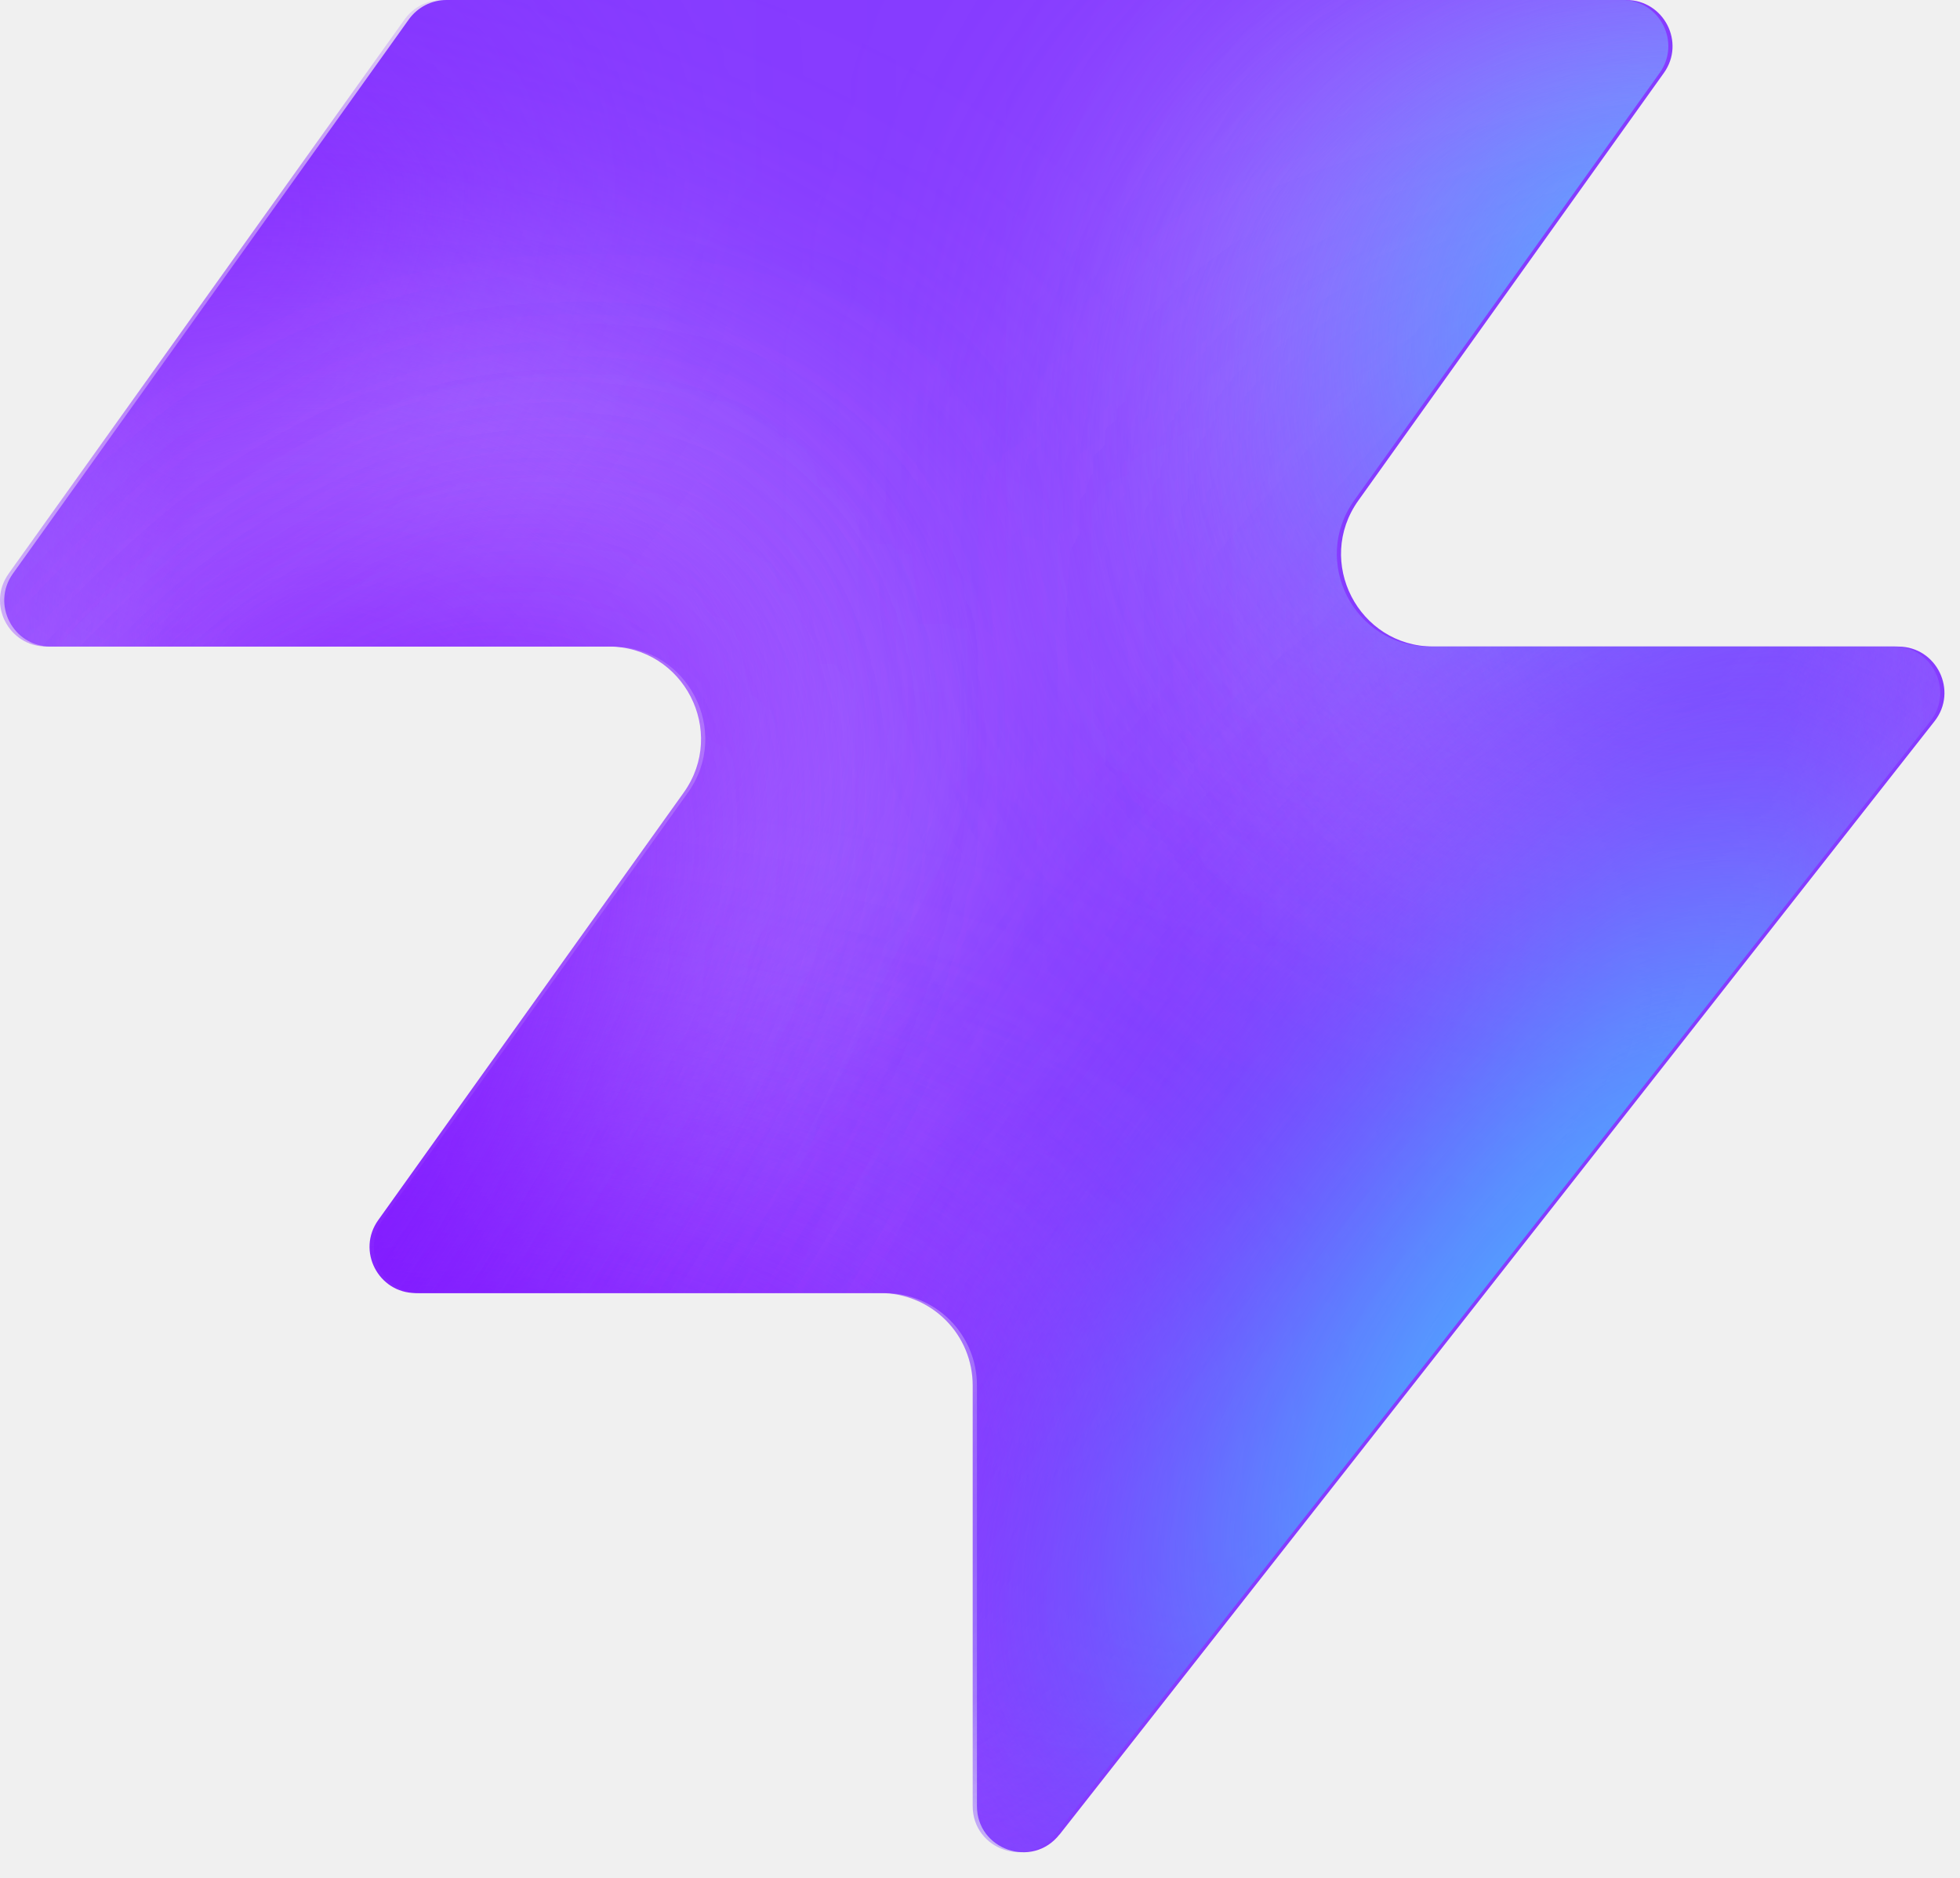
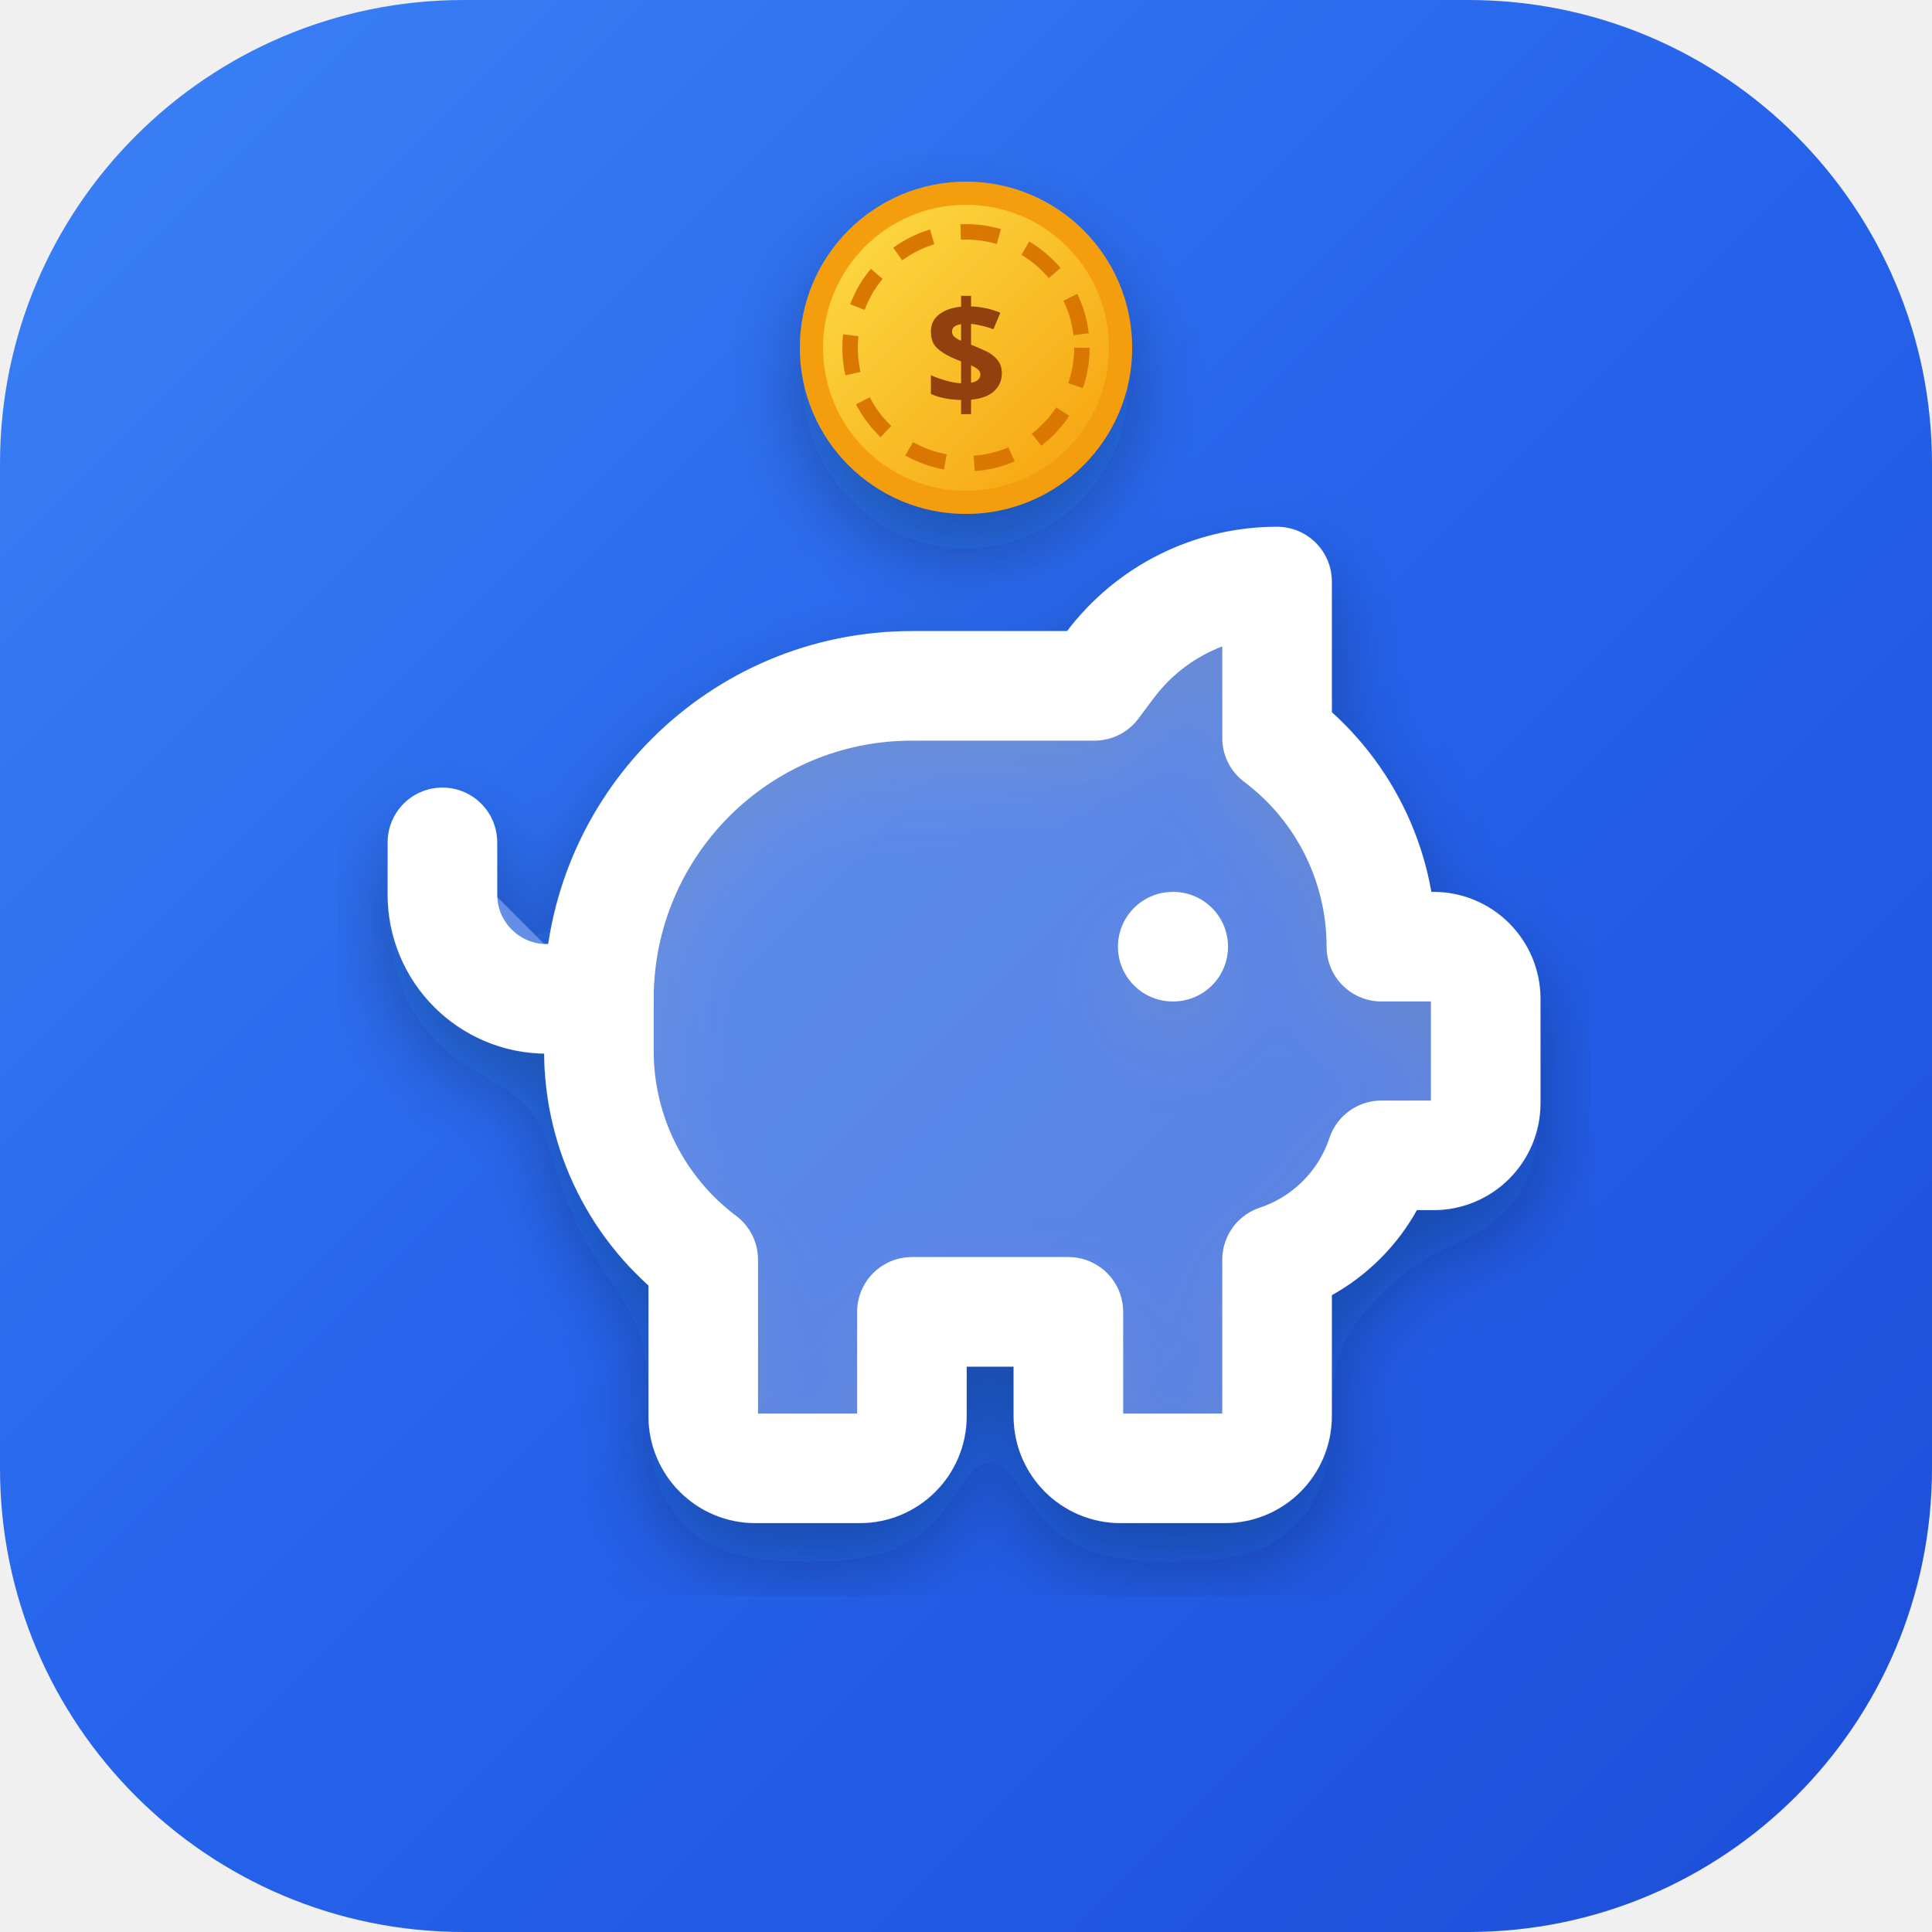
- <svg xmlns="http://www.w3.org/2000/svg" width="48" height="46" fill="none" viewBox="0 0 48 46">
-   <path fill="#863bff" d="M25.946 44.938c-.664.845-2.021.375-2.021-.698V33.937a2.26 2.26 0 0 0-2.262-2.262H10.287c-.92 0-1.456-1.04-.92-1.788l7.48-10.471c1.07-1.497 0-3.578-1.842-3.578H1.237c-.92 0-1.456-1.04-.92-1.788L10.013.474c.214-.297.556-.474.92-.474h28.894c.92 0 1.456 1.04.92 1.788l-7.48 10.471c-1.07 1.498 0 3.579 1.842 3.579h11.377c.943 0 1.473 1.088.89 1.83L25.947 44.94z" style="fill:#863bff;fill:color(display-p3 .525 .23 1);fill-opacity:1" />
-   <mask id="a" width="48" height="46" x="0" y="0" maskUnits="userSpaceOnUse" style="mask-type:alpha">
-     <path fill="#000" d="M25.842 44.938c-.664.844-2.021.375-2.021-.698V33.937a2.26 2.26 0 0 0-2.262-2.262H10.183c-.92 0-1.456-1.04-.92-1.788l7.48-10.471c1.07-1.498 0-3.579-1.842-3.579H1.133c-.92 0-1.456-1.04-.92-1.787L9.91.473c.214-.297.556-.474.92-.474h28.894c.92 0 1.456 1.04.92 1.788l-7.48 10.471c-1.07 1.498 0 3.578 1.842 3.578h11.377c.943 0 1.473 1.088.89 1.832L25.843 44.94z" style="fill:#000;fill-opacity:1" />
-   </mask>
-   <g mask="url(#a)">
-     <g filter="url(#b)">
-       <ellipse cx="5.508" cy="14.704" fill="#ede6ff" rx="5.508" ry="14.704" style="fill:#ede6ff;fill:color(display-p3 .927 .903 1);fill-opacity:1" transform="matrix(.00324 1 1 -.00324 -4.47 31.516)" />
-     </g>
-     <g filter="url(#c)">
-       <ellipse cx="10.399" cy="29.851" fill="#ede6ff" rx="10.399" ry="29.851" style="fill:#ede6ff;fill:color(display-p3 .927 .903 1);fill-opacity:1" transform="matrix(.00324 1 1 -.00324 -39.328 7.883)" />
-     </g>
-     <g filter="url(#d)">
-       <ellipse cx="5.508" cy="30.487" fill="#7e14ff" rx="5.508" ry="30.487" style="fill:#7e14ff;fill:color(display-p3 .492 .077 1);fill-opacity:1" transform="rotate(89.814 -25.913 -14.639)scale(1 -1)" />
-     </g>
-     <g filter="url(#e)">
-       <ellipse cx="5.508" cy="30.599" fill="#7e14ff" rx="5.508" ry="30.599" style="fill:#7e14ff;fill:color(display-p3 .492 .077 1);fill-opacity:1" transform="rotate(89.814 -32.644 -3.334)scale(1 -1)" />
-     </g>
-     <g filter="url(#f)">
-       <ellipse cx="5.508" cy="30.599" fill="#7e14ff" rx="5.508" ry="30.599" style="fill:#7e14ff;fill:color(display-p3 .492 .077 1);fill-opacity:1" transform="matrix(.00324 1 1 -.00324 -34.34 30.47)" />
-     </g>
-     <g filter="url(#g)">
-       <ellipse cx="14.072" cy="22.078" fill="#ede6ff" rx="14.072" ry="22.078" style="fill:#ede6ff;fill:color(display-p3 .927 .903 1);fill-opacity:1" transform="rotate(93.35 24.506 48.493)scale(-1 1)" />
-     </g>
-     <g filter="url(#h)">
-       <ellipse cx="3.47" cy="21.501" fill="#7e14ff" rx="3.47" ry="21.501" style="fill:#7e14ff;fill:color(display-p3 .492 .077 1);fill-opacity:1" transform="rotate(89.009 28.708 47.59)scale(-1 1)" />
-     </g>
-     <g filter="url(#i)">
-       <ellipse cx="3.47" cy="21.501" fill="#7e14ff" rx="3.47" ry="21.501" style="fill:#7e14ff;fill:color(display-p3 .492 .077 1);fill-opacity:1" transform="rotate(89.009 28.708 47.59)scale(-1 1)" />
-     </g>
-     <g filter="url(#j)">
-       <ellipse cx=".387" cy="8.972" fill="#7e14ff" rx="4.407" ry="29.108" style="fill:#7e14ff;fill:color(display-p3 .492 .077 1);fill-opacity:1" transform="rotate(39.51 .387 8.972)" />
-     </g>
-     <g filter="url(#k)">
-       <ellipse cx="47.523" cy="-6.092" fill="#7e14ff" rx="4.407" ry="29.108" style="fill:#7e14ff;fill:color(display-p3 .492 .077 1);fill-opacity:1" transform="rotate(37.892 47.523 -6.092)" />
-     </g>
-     <g filter="url(#l)">
-       <ellipse cx="41.412" cy="6.333" fill="#47bfff" rx="5.971" ry="9.665" style="fill:#47bfff;fill:color(display-p3 .28 .748 1);fill-opacity:1" transform="rotate(37.892 41.412 6.333)" />
-     </g>
-     <g filter="url(#m)">
-       <ellipse cx="-1.879" cy="38.332" fill="#7e14ff" rx="4.407" ry="29.108" style="fill:#7e14ff;fill:color(display-p3 .492 .077 1);fill-opacity:1" transform="rotate(37.892 -1.88 38.332)" />
-     </g>
-     <g filter="url(#n)">
-       <ellipse cx="-1.879" cy="38.332" fill="#7e14ff" rx="4.407" ry="29.108" style="fill:#7e14ff;fill:color(display-p3 .492 .077 1);fill-opacity:1" transform="rotate(37.892 -1.88 38.332)" />
-     </g>
-     <g filter="url(#o)">
-       <ellipse cx="35.651" cy="29.907" fill="#7e14ff" rx="4.407" ry="29.108" style="fill:#7e14ff;fill:color(display-p3 .492 .077 1);fill-opacity:1" transform="rotate(37.892 35.651 29.907)" />
-     </g>
-     <g filter="url(#p)">
-       <ellipse cx="38.418" cy="32.4" fill="#47bfff" rx="5.971" ry="15.297" style="fill:#47bfff;fill:color(display-p3 .28 .748 1);fill-opacity:1" transform="rotate(37.892 38.418 32.4)" />
+ <svg xmlns="http://www.w3.org/2000/svg" viewBox="0 0 100 100">
+   <defs>
+     <linearGradient id="blueGrad" x1="0%" y1="0%" x2="100%" y2="100%">
+       <stop offset="0%" stop-color="#3b82f6" />
+       <stop offset="50%" stop-color="#2563eb" />
+       <stop offset="100%" stop-color="#1d4ed8" />
+     </linearGradient>
+     <linearGradient id="goldCoin" x1="0%" y1="0%" x2="100%" y2="100%">
+       <stop offset="0%" stop-color="#fde047" />
+       <stop offset="100%" stop-color="#f59e0b" />
+     </linearGradient>
+     <filter id="pigShadow" x="-10%" y="-10%" width="120%" height="120%">
+       <feDropShadow dx="0" dy="2" stdDeviation="2" flood-color="#0f172a" flood-opacity="0.3" />
+     </filter>
+   </defs>
+   <rect width="100" height="100" rx="24" fill="url(#blueGrad)" />
+   <g filter="url(#pigShadow)">
+     <circle cx="50" cy="18" r="8" fill="url(#goldCoin)" stroke="#f59e0b" stroke-width="1.2" />
+     <circle cx="50" cy="18" r="6" fill="none" stroke="#d97706" stroke-width="0.8" stroke-dasharray="2 1.5" />
+     <text x="50" y="21" font-size="7.5" font-weight="900" fill="#92400e" text-anchor="middle" font-family="system-ui, sans-serif">$</text>
+     <g transform="translate(17.5, 22) scale(2.7)" stroke="#ffffff" stroke-width="2.1" stroke-linecap="round" stroke-linejoin="round" fill="rgba(255, 255, 255, 0.22)">
+       <path d="M11 17h3v2a1 1 0 0 0 1 1h2a1 1 0 0 0 1-1v-3a3.16 3.16 0 0 0 2-2h1a1 1 0 0 0 1-1v-2a1 1 0 0 0-1-1h-1a5 5 0 0 0-2-4V3a4 4 0 0 0-3.2 1.6l-.3.4H11a6 6 0 0 0-6 6v1a5 5 0 0 0 2 4v3a1 1 0 0 0 1 1h2a1 1 0 0 0 1-1z" />
+       <path d="M16 10h.01" />
+       <path d="M2 8v1a2 2 0 0 0 2 2h1" />
    </g>
  </g>
-   <defs>
-     <filter id="b" width="60.045" height="41.654" x="-19.77" y="16.149" color-interpolation-filters="sRGB" filterUnits="userSpaceOnUse">
-       <feFlood flood-opacity="0" result="BackgroundImageFix" />
-       <feBlend in="SourceGraphic" in2="BackgroundImageFix" result="shape" />
-       <feGaussianBlur result="effect1_foregroundBlur_2002_17158" stdDeviation="7.659" />
-     </filter>
-     <filter id="c" width="90.34" height="51.437" x="-54.613" y="-7.533" color-interpolation-filters="sRGB" filterUnits="userSpaceOnUse">
-       <feFlood flood-opacity="0" result="BackgroundImageFix" />
-       <feBlend in="SourceGraphic" in2="BackgroundImageFix" result="shape" />
-       <feGaussianBlur result="effect1_foregroundBlur_2002_17158" stdDeviation="7.659" />
-     </filter>
-     <filter id="d" width="79.355" height="29.4" x="-49.64" y="2.03" color-interpolation-filters="sRGB" filterUnits="userSpaceOnUse">
-       <feFlood flood-opacity="0" result="BackgroundImageFix" />
-       <feBlend in="SourceGraphic" in2="BackgroundImageFix" result="shape" />
-       <feGaussianBlur result="effect1_foregroundBlur_2002_17158" stdDeviation="4.596" />
-     </filter>
-     <filter id="e" width="79.579" height="29.4" x="-45.045" y="20.029" color-interpolation-filters="sRGB" filterUnits="userSpaceOnUse">
-       <feFlood flood-opacity="0" result="BackgroundImageFix" />
-       <feBlend in="SourceGraphic" in2="BackgroundImageFix" result="shape" />
-       <feGaussianBlur result="effect1_foregroundBlur_2002_17158" stdDeviation="4.596" />
-     </filter>
-     <filter id="f" width="79.579" height="29.4" x="-43.513" y="21.178" color-interpolation-filters="sRGB" filterUnits="userSpaceOnUse">
-       <feFlood flood-opacity="0" result="BackgroundImageFix" />
-       <feBlend in="SourceGraphic" in2="BackgroundImageFix" result="shape" />
-       <feGaussianBlur result="effect1_foregroundBlur_2002_17158" stdDeviation="4.596" />
-     </filter>
-     <filter id="g" width="74.749" height="58.852" x="15.756" y="-17.901" color-interpolation-filters="sRGB" filterUnits="userSpaceOnUse">
-       <feFlood flood-opacity="0" result="BackgroundImageFix" />
-       <feBlend in="SourceGraphic" in2="BackgroundImageFix" result="shape" />
-       <feGaussianBlur result="effect1_foregroundBlur_2002_17158" stdDeviation="7.659" />
-     </filter>
-     <filter id="h" width="61.377" height="25.362" x="23.548" y="2.284" color-interpolation-filters="sRGB" filterUnits="userSpaceOnUse">
-       <feFlood flood-opacity="0" result="BackgroundImageFix" />
-       <feBlend in="SourceGraphic" in2="BackgroundImageFix" result="shape" />
-       <feGaussianBlur result="effect1_foregroundBlur_2002_17158" stdDeviation="4.596" />
-     </filter>
-     <filter id="i" width="61.377" height="25.362" x="23.548" y="2.284" color-interpolation-filters="sRGB" filterUnits="userSpaceOnUse">
-       <feFlood flood-opacity="0" result="BackgroundImageFix" />
-       <feBlend in="SourceGraphic" in2="BackgroundImageFix" result="shape" />
-       <feGaussianBlur result="effect1_foregroundBlur_2002_17158" stdDeviation="4.596" />
-     </filter>
-     <filter id="j" width="56.045" height="63.649" x="-27.636" y="-22.853" color-interpolation-filters="sRGB" filterUnits="userSpaceOnUse">
-       <feFlood flood-opacity="0" result="BackgroundImageFix" />
-       <feBlend in="SourceGraphic" in2="BackgroundImageFix" result="shape" />
-       <feGaussianBlur result="effect1_foregroundBlur_2002_17158" stdDeviation="4.596" />
-     </filter>
-     <filter id="k" width="54.814" height="64.646" x="20.116" y="-38.415" color-interpolation-filters="sRGB" filterUnits="userSpaceOnUse">
-       <feFlood flood-opacity="0" result="BackgroundImageFix" />
-       <feBlend in="SourceGraphic" in2="BackgroundImageFix" result="shape" />
-       <feGaussianBlur result="effect1_foregroundBlur_2002_17158" stdDeviation="4.596" />
-     </filter>
-     <filter id="l" width="33.541" height="35.313" x="24.641" y="-11.323" color-interpolation-filters="sRGB" filterUnits="userSpaceOnUse">
-       <feFlood flood-opacity="0" result="BackgroundImageFix" />
-       <feBlend in="SourceGraphic" in2="BackgroundImageFix" result="shape" />
-       <feGaussianBlur result="effect1_foregroundBlur_2002_17158" stdDeviation="4.596" />
-     </filter>
-     <filter id="m" width="54.814" height="64.646" x="-29.286" y="6.009" color-interpolation-filters="sRGB" filterUnits="userSpaceOnUse">
-       <feFlood flood-opacity="0" result="BackgroundImageFix" />
-       <feBlend in="SourceGraphic" in2="BackgroundImageFix" result="shape" />
-       <feGaussianBlur result="effect1_foregroundBlur_2002_17158" stdDeviation="4.596" />
-     </filter>
-     <filter id="n" width="54.814" height="64.646" x="-29.286" y="6.009" color-interpolation-filters="sRGB" filterUnits="userSpaceOnUse">
-       <feFlood flood-opacity="0" result="BackgroundImageFix" />
-       <feBlend in="SourceGraphic" in2="BackgroundImageFix" result="shape" />
-       <feGaussianBlur result="effect1_foregroundBlur_2002_17158" stdDeviation="4.596" />
-     </filter>
-     <filter id="o" width="54.814" height="64.646" x="8.244" y="-2.416" color-interpolation-filters="sRGB" filterUnits="userSpaceOnUse">
-       <feFlood flood-opacity="0" result="BackgroundImageFix" />
-       <feBlend in="SourceGraphic" in2="BackgroundImageFix" result="shape" />
-       <feGaussianBlur result="effect1_foregroundBlur_2002_17158" stdDeviation="4.596" />
-     </filter>
-     <filter id="p" width="39.409" height="43.623" x="18.713" y="10.588" color-interpolation-filters="sRGB" filterUnits="userSpaceOnUse">
-       <feFlood flood-opacity="0" result="BackgroundImageFix" />
-       <feBlend in="SourceGraphic" in2="BackgroundImageFix" result="shape" />
-       <feGaussianBlur result="effect1_foregroundBlur_2002_17158" stdDeviation="4.596" />
-     </filter>
-   </defs>
</svg>
